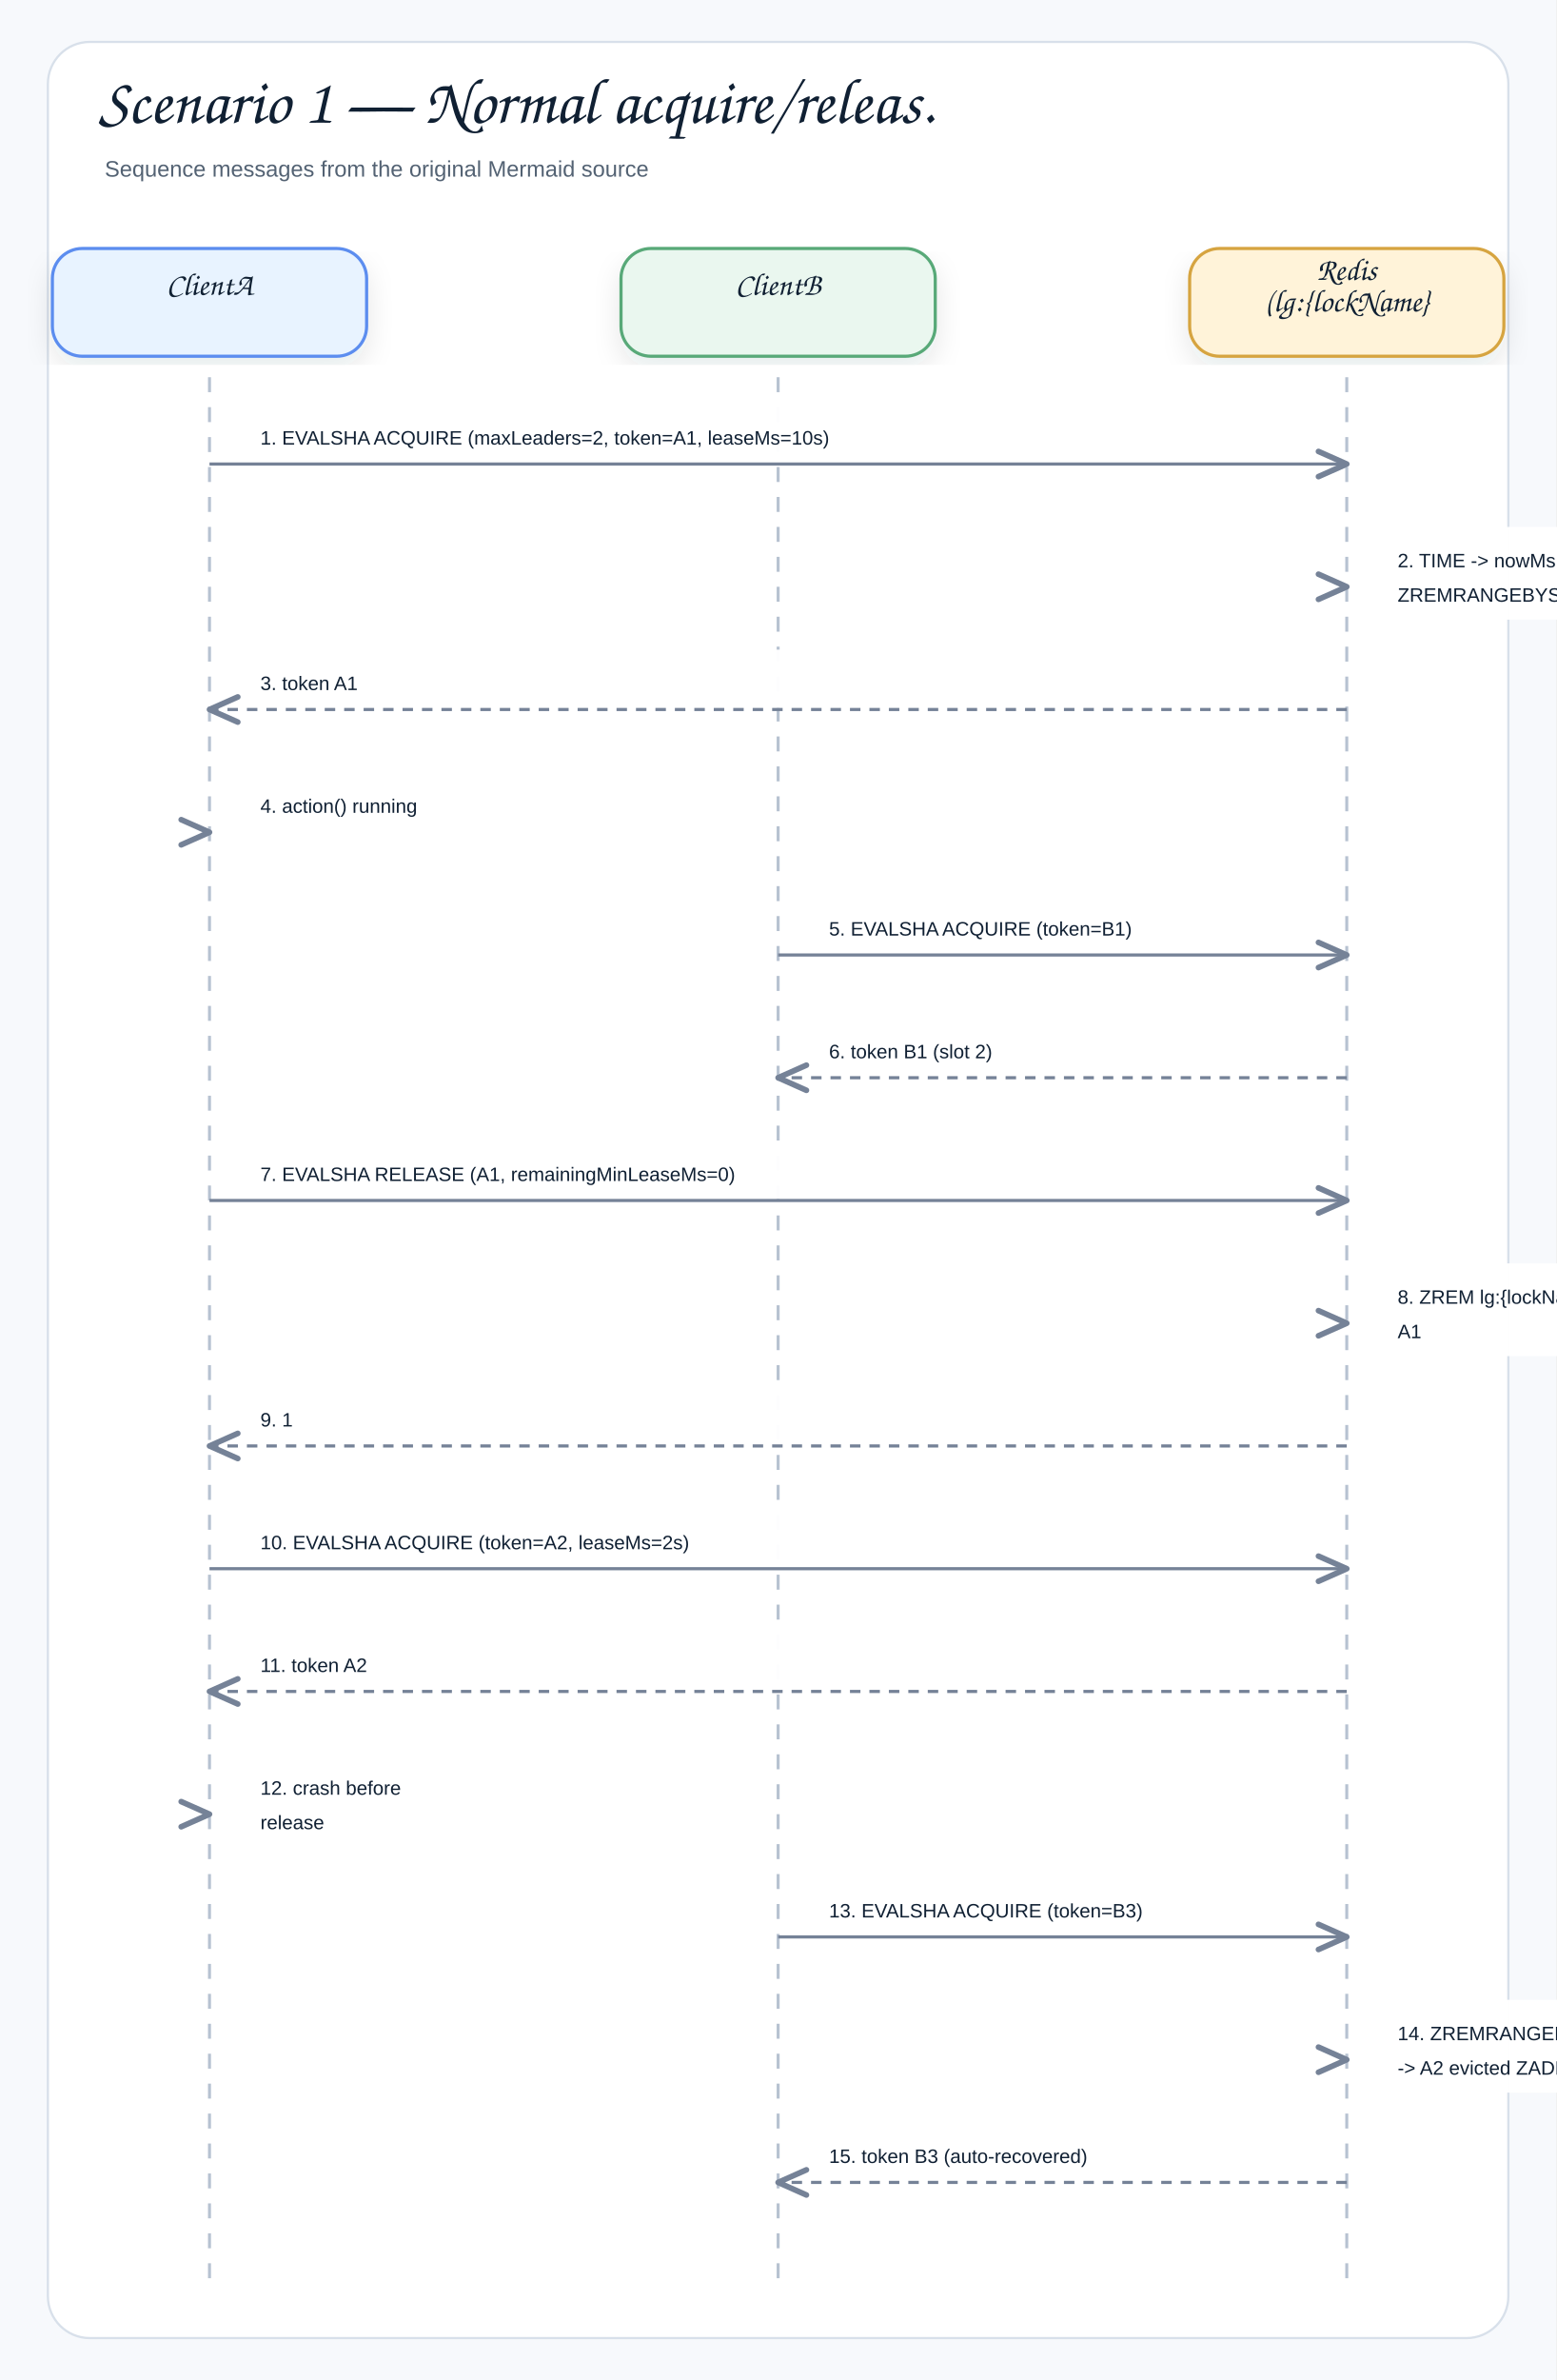
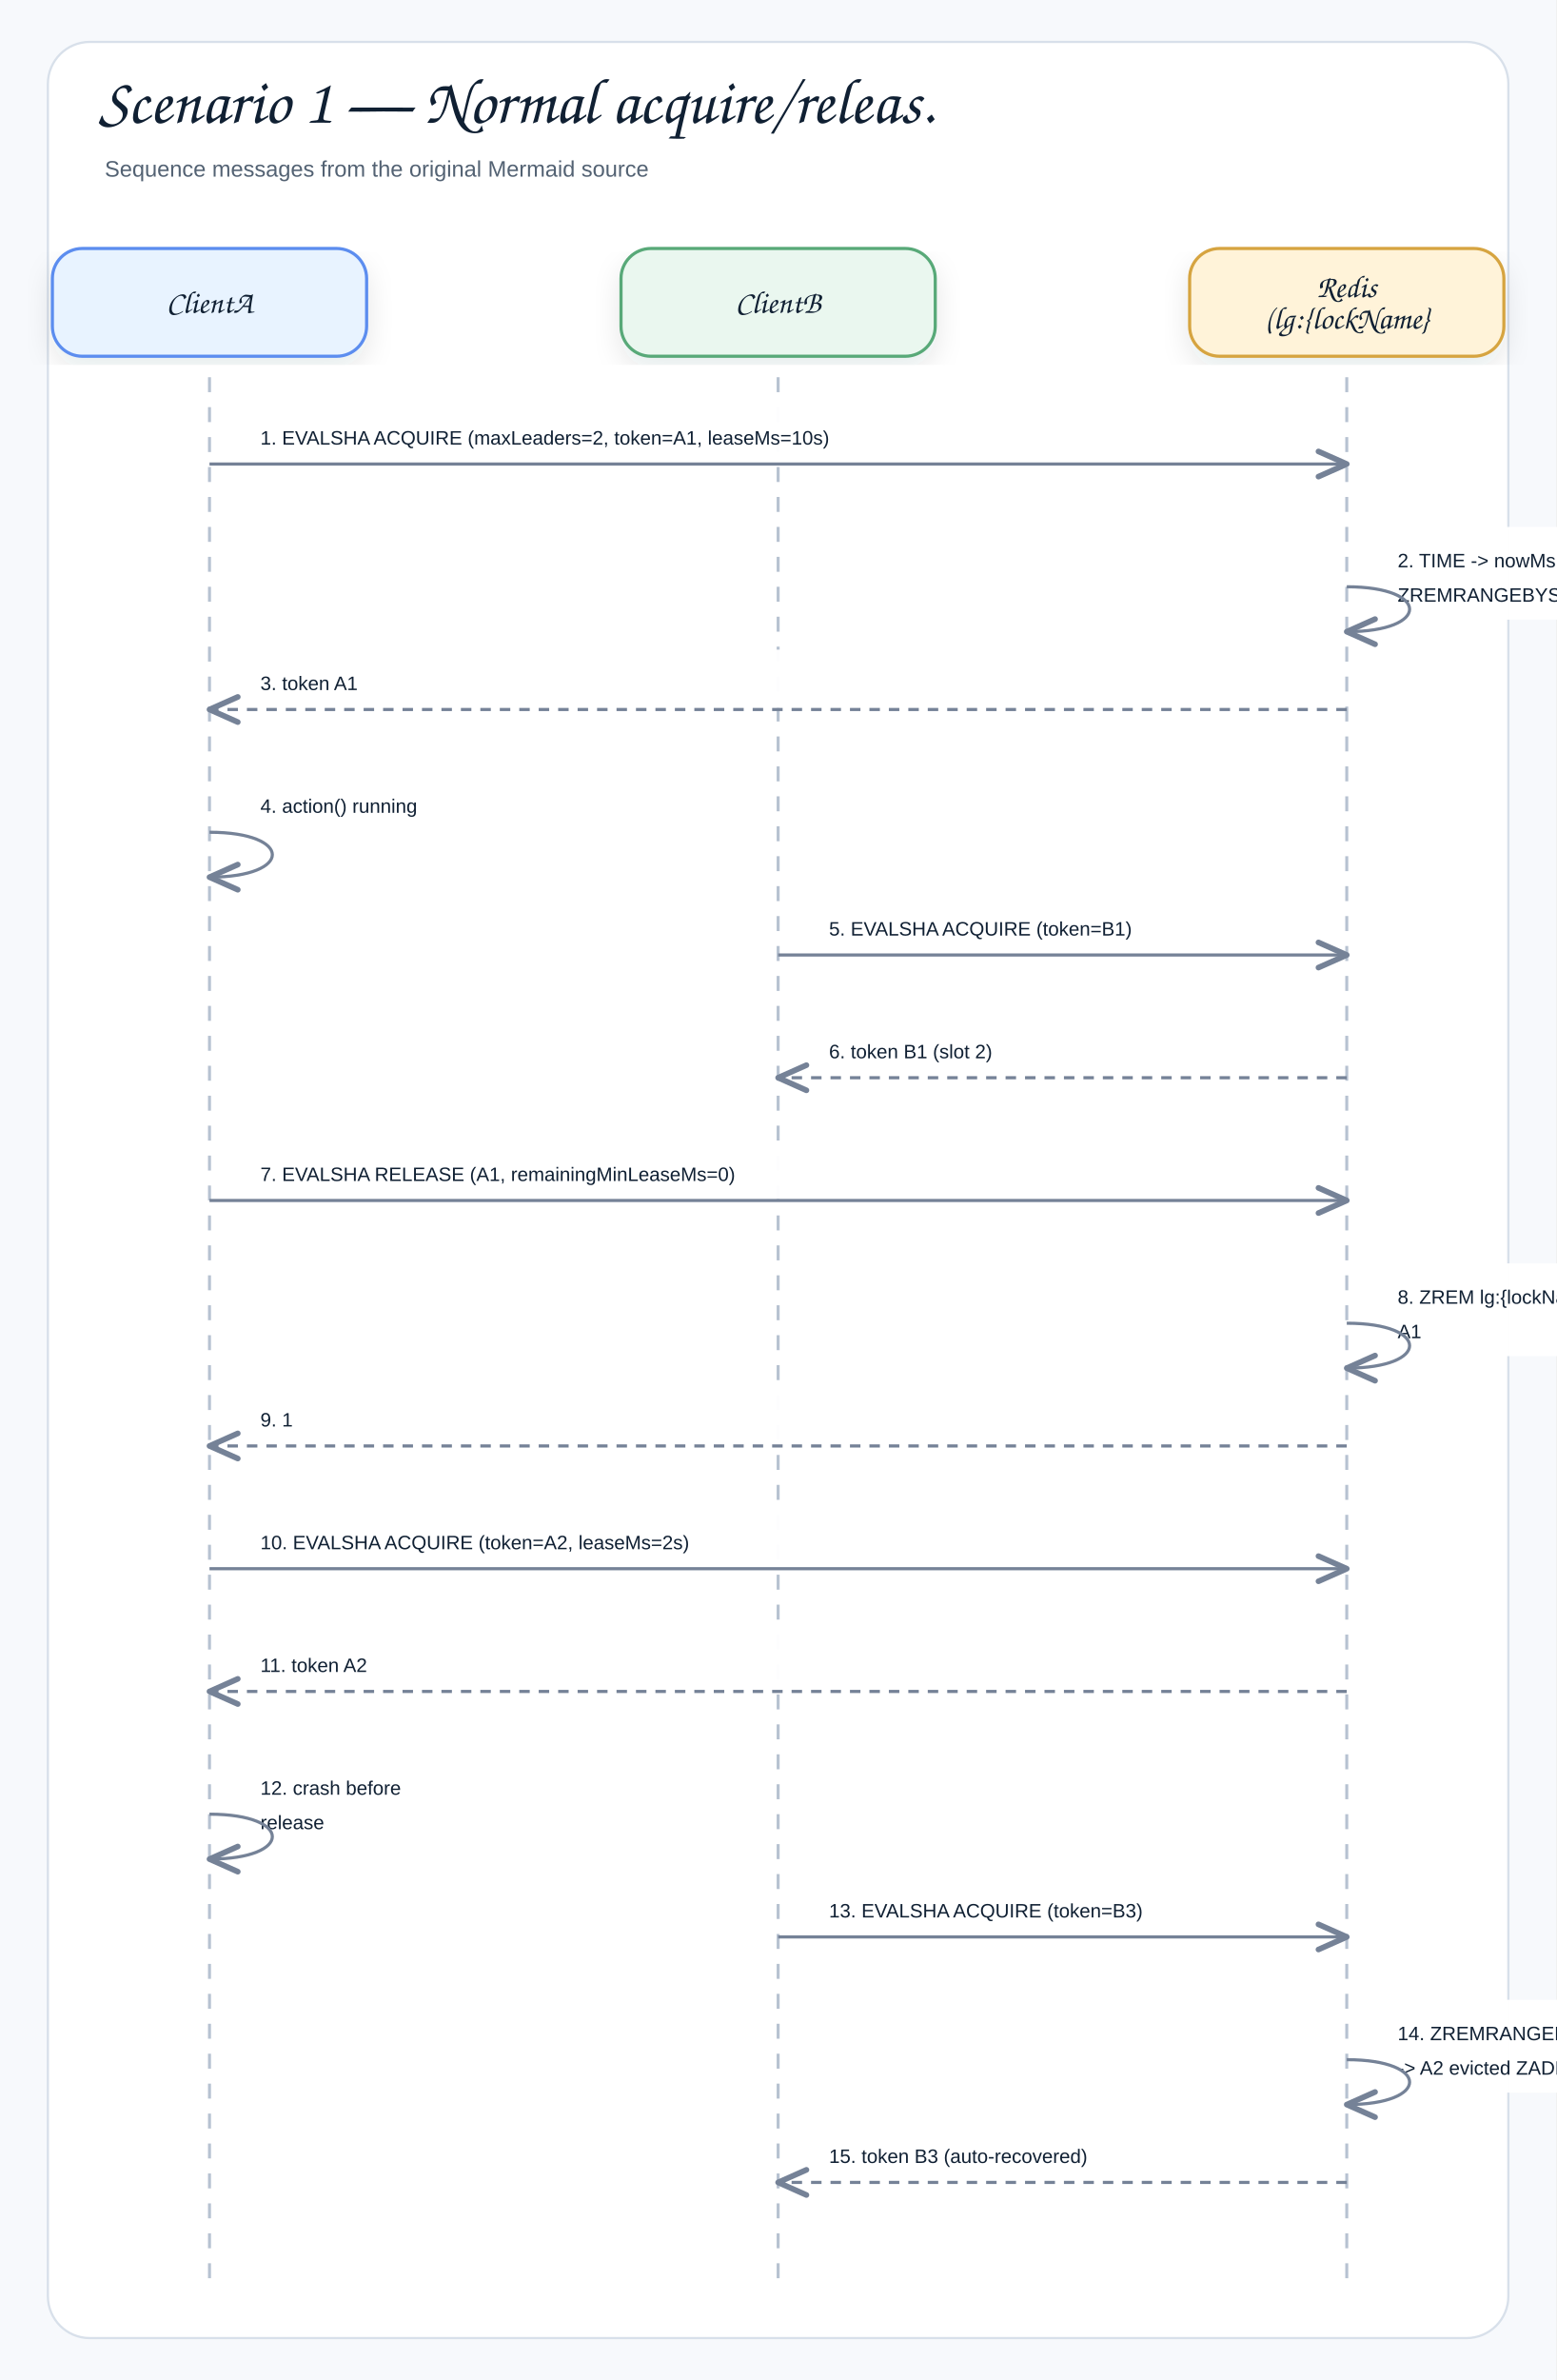
<svg xmlns="http://www.w3.org/2000/svg" width="1040" height="1590" viewBox="0 0 1040 1590" role="img" aria-label="Scenario 1 — Normal acquire/release plus crash recovery">
  <defs>
    <filter id="shadow" x="-8%" y="-8%" width="116%" height="116%">
      <feDropShadow dx="0" dy="8" stdDeviation="9" flood-color="#1f2937" flood-opacity="0.10" />
    </filter>
    <marker id="openArrow" markerWidth="12" markerHeight="10" refX="10" refY="5" orient="auto" markerUnits="strokeWidth">
      <path d="M 1 1 L 10 5 L 1 9" fill="none" stroke="#758297" stroke-width="1.8" stroke-linecap="round" stroke-linejoin="round" />
    </marker>
    <marker id="inherit" markerWidth="14" markerHeight="12" refX="12" refY="6" orient="auto" markerUnits="strokeWidth">
      <path d="M 0 1 L 12 6 L 0 11 Z" fill="#ffffff" stroke="#758297" stroke-width="1.8" />
    </marker>
    <style>
    .canvas{fill:#f7f9fc}.frame{fill:#fff;stroke:#d8e0ea;stroke-width:1.5}
    .title{font-family:"Architects Daughter","Comic Sans MS","Comic Sans",cursive;font-size:43px;font-weight:400;fill:#102033}
    .subtitle{font-family:"Comic Sans MS","Comic Sans","Comic Neue",Arial,sans-serif;font-size:15px;font-weight:400;fill:#536273}
    .label{font-family:"Architects Daughter","Comic Sans MS","Comic Sans",cursive;font-size:25px;font-weight:400;fill:#102033}
    .smallLabel{font-family:"Architects Daughter","Comic Sans MS","Comic Sans",cursive;font-size:21px;font-weight:400;fill:#102033}
    .mono{font-family:"Comic Sans MS","Comic Sans","Comic Neue",Arial,sans-serif;font-size:12px;font-weight:400;fill:#102033}
    .small{font-family:"Comic Sans MS","Comic Sans","Comic Neue",Arial,sans-serif;font-size:12px;font-weight:400;fill:#536273}
    .strong{font-family:"Comic Sans MS","Comic Sans","Comic Neue",Arial,sans-serif;font-size:13px;font-weight:400;fill:#102033}
    .card{stroke-width:2.1;filter:url(#shadow)}.compartment{stroke-width:1.5;fill:none}
    .line{stroke:#758297;stroke-width:2.1;fill:none;marker-end:url(#openArrow)}
    .plainLine{stroke:#758297;stroke-width:2.1;fill:none}
    .dashed{stroke:#758297;stroke-width:2.1;stroke-dasharray:7 6;fill:none;marker-end:url(#openArrow)}
    .inheritLine{stroke:#758297;stroke-width:2.2;fill:none;marker-end:url(#inherit)}
    .implLine{stroke:#758297;stroke-width:2.2;stroke-dasharray:8 7;fill:none;marker-end:url(#inherit)}
  </style>
  </defs>
  <rect class="canvas" width="1040" height="1590" />
  <rect class="frame" x="32" y="28" width="976" height="1534" rx="28" />
  <text class="title" x="66" y="82">Scenario 1 — Normal acquire/releas.</text>
  <text class="subtitle" x="70" y="118">Sequence messages from the original Mermaid source</text>
  <rect class="card" x="35" y="166" width="210" height="72" rx="20" fill="#E8F3FF" stroke="#5B8DEF" />
-   <text class="smallLabel" x="140" y="197" text-anchor="middle">ClientA</text>
+   <text class="smallLabel" x="140" y="209" text-anchor="middle">ClientA</text>
  <line x1="140" y1="252" x2="140" y2="1530" stroke="#b7c2d1" stroke-width="2" stroke-dasharray="10 10" />
  <rect class="card" x="415" y="166" width="210" height="72" rx="20" fill="#EAF7EF" stroke="#58A978" />
-   <text class="smallLabel" x="520" y="197" text-anchor="middle">ClientB</text>
+   <text class="smallLabel" x="520" y="209" text-anchor="middle">ClientB</text>
  <line x1="520" y1="252" x2="520" y2="1530" stroke="#b7c2d1" stroke-width="2" stroke-dasharray="10 10" />
  <rect class="card" x="795" y="166" width="210" height="72" rx="20" fill="#FFF3D9" stroke="#D6A441" />
-   <text class="smallLabel" x="900" y="187" text-anchor="middle">Redis</text>
-   <text class="smallLabel" x="900" y="208" text-anchor="middle">(lg:{lockName}</text>
+   <text class="smallLabel" x="900" y="198.5" text-anchor="middle">Redis</text>
+   <text class="smallLabel" x="900" y="219.5" text-anchor="middle">(lg:{lockName}</text>
  <line x1="900" y1="252" x2="900" y2="1530" stroke="#b7c2d1" stroke-width="2" stroke-dasharray="10 10" />
  <rect x="158" y="270" width="724" height="39" rx="12" fill="#ffffff" opacity="0.97" />
  <text class="strong" x="174" y="297" text-anchor="start">1. EVALSHA ACQUIRE (maxLeaders=2, token=A1, leaseMs=10s)</text>
  <path class="line" d="M140 310 L900 310" />
  <rect x="918" y="352" width="190" height="62" rx="12" fill="#ffffff" opacity="0.97" />
  <text class="strong" x="934" y="379" text-anchor="start">2. TIME -&gt; nowMs</text>
  <text class="strong" x="934" y="402" text-anchor="start">ZREMRANGEBYSCORE 0</text>
-   <path class="line" d="M900 392 L900 392" />
+   <path class="line" d="M900 392 C956 392 956 422 900 422" />
  <rect x="158" y="434" width="724" height="39" rx="12" fill="#ffffff" opacity="0.97" />
  <text class="strong" x="174" y="461" text-anchor="start">3. token A1</text>
  <path class="dashed" d="M900 474 L140 474" />
  <rect x="158" y="516" width="190" height="39" rx="12" fill="#ffffff" opacity="0.97" />
  <text class="strong" x="174" y="543" text-anchor="start">4. action() running</text>
-   <path class="line" d="M140 556 L140 556" />
+   <path class="line" d="M140 556 C196 556 196 586 140 586" />
  <rect x="538" y="598" width="344" height="39" rx="12" fill="#ffffff" opacity="0.97" />
  <text class="strong" x="554" y="625" text-anchor="start">5. EVALSHA ACQUIRE (token=B1)</text>
  <path class="line" d="M520 638 L900 638" />
  <rect x="538" y="680" width="344" height="39" rx="12" fill="#ffffff" opacity="0.97" />
  <text class="strong" x="554" y="707" text-anchor="start">6. token B1 (slot 2)</text>
  <path class="dashed" d="M900 720 L520 720" />
  <rect x="158" y="762" width="724" height="39" rx="12" fill="#ffffff" opacity="0.97" />
  <text class="strong" x="174" y="789" text-anchor="start">7. EVALSHA RELEASE (A1, remainingMinLeaseMs=0)</text>
  <path class="line" d="M140 802 L900 802" />
  <rect x="918" y="844" width="190" height="62" rx="12" fill="#ffffff" opacity="0.97" />
  <text class="strong" x="934" y="871" text-anchor="start">8. ZREM lg:{lockName}</text>
  <text class="strong" x="934" y="894" text-anchor="start">A1</text>
-   <path class="line" d="M900 884 L900 884" />
+   <path class="line" d="M900 884 C956 884 956 914 900 914" />
  <rect x="158" y="926" width="724" height="39" rx="12" fill="#ffffff" opacity="0.97" />
  <text class="strong" x="174" y="953" text-anchor="start">9. 1</text>
  <path class="dashed" d="M900 966 L140 966" />
  <rect x="158" y="1008" width="724" height="39" rx="12" fill="#ffffff" opacity="0.97" />
  <text class="strong" x="174" y="1035" text-anchor="start">10. EVALSHA ACQUIRE (token=A2, leaseMs=2s)</text>
  <path class="line" d="M140 1048 L900 1048" />
  <rect x="158" y="1090" width="724" height="39" rx="12" fill="#ffffff" opacity="0.97" />
  <text class="strong" x="174" y="1117" text-anchor="start">11. token A2</text>
  <path class="dashed" d="M900 1130 L140 1130" />
  <rect x="158" y="1172" width="190" height="62" rx="12" fill="#ffffff" opacity="0.97" />
  <text class="strong" x="174" y="1199" text-anchor="start">12. crash before</text>
  <text class="strong" x="174" y="1222" text-anchor="start">release</text>
-   <path class="line" d="M140 1212 L140 1212" />
+   <path class="line" d="M140 1212 C196 1212 196 1242 140 1242" />
  <rect x="538" y="1254" width="344" height="39" rx="12" fill="#ffffff" opacity="0.97" />
  <text class="strong" x="554" y="1281" text-anchor="start">13. EVALSHA ACQUIRE (token=B3)</text>
  <path class="line" d="M520 1294 L900 1294" />
  <rect x="918" y="1336" width="190" height="62" rx="12" fill="#ffffff" opacity="0.97" />
  <text class="strong" x="934" y="1363" text-anchor="start">14. ZREMRANGEBYSCORE</text>
  <text class="strong" x="934" y="1386" text-anchor="start">-&gt; A2 evicted ZADD B3</text>
-   <path class="line" d="M900 1376 L900 1376" />
+   <path class="line" d="M900 1376 C956 1376 956 1406 900 1406" />
  <rect x="538" y="1418" width="344" height="39" rx="12" fill="#ffffff" opacity="0.97" />
  <text class="strong" x="554" y="1445" text-anchor="start">15. token B3 (auto-recovered)</text>
  <path class="dashed" d="M900 1458 L520 1458" />
</svg>
